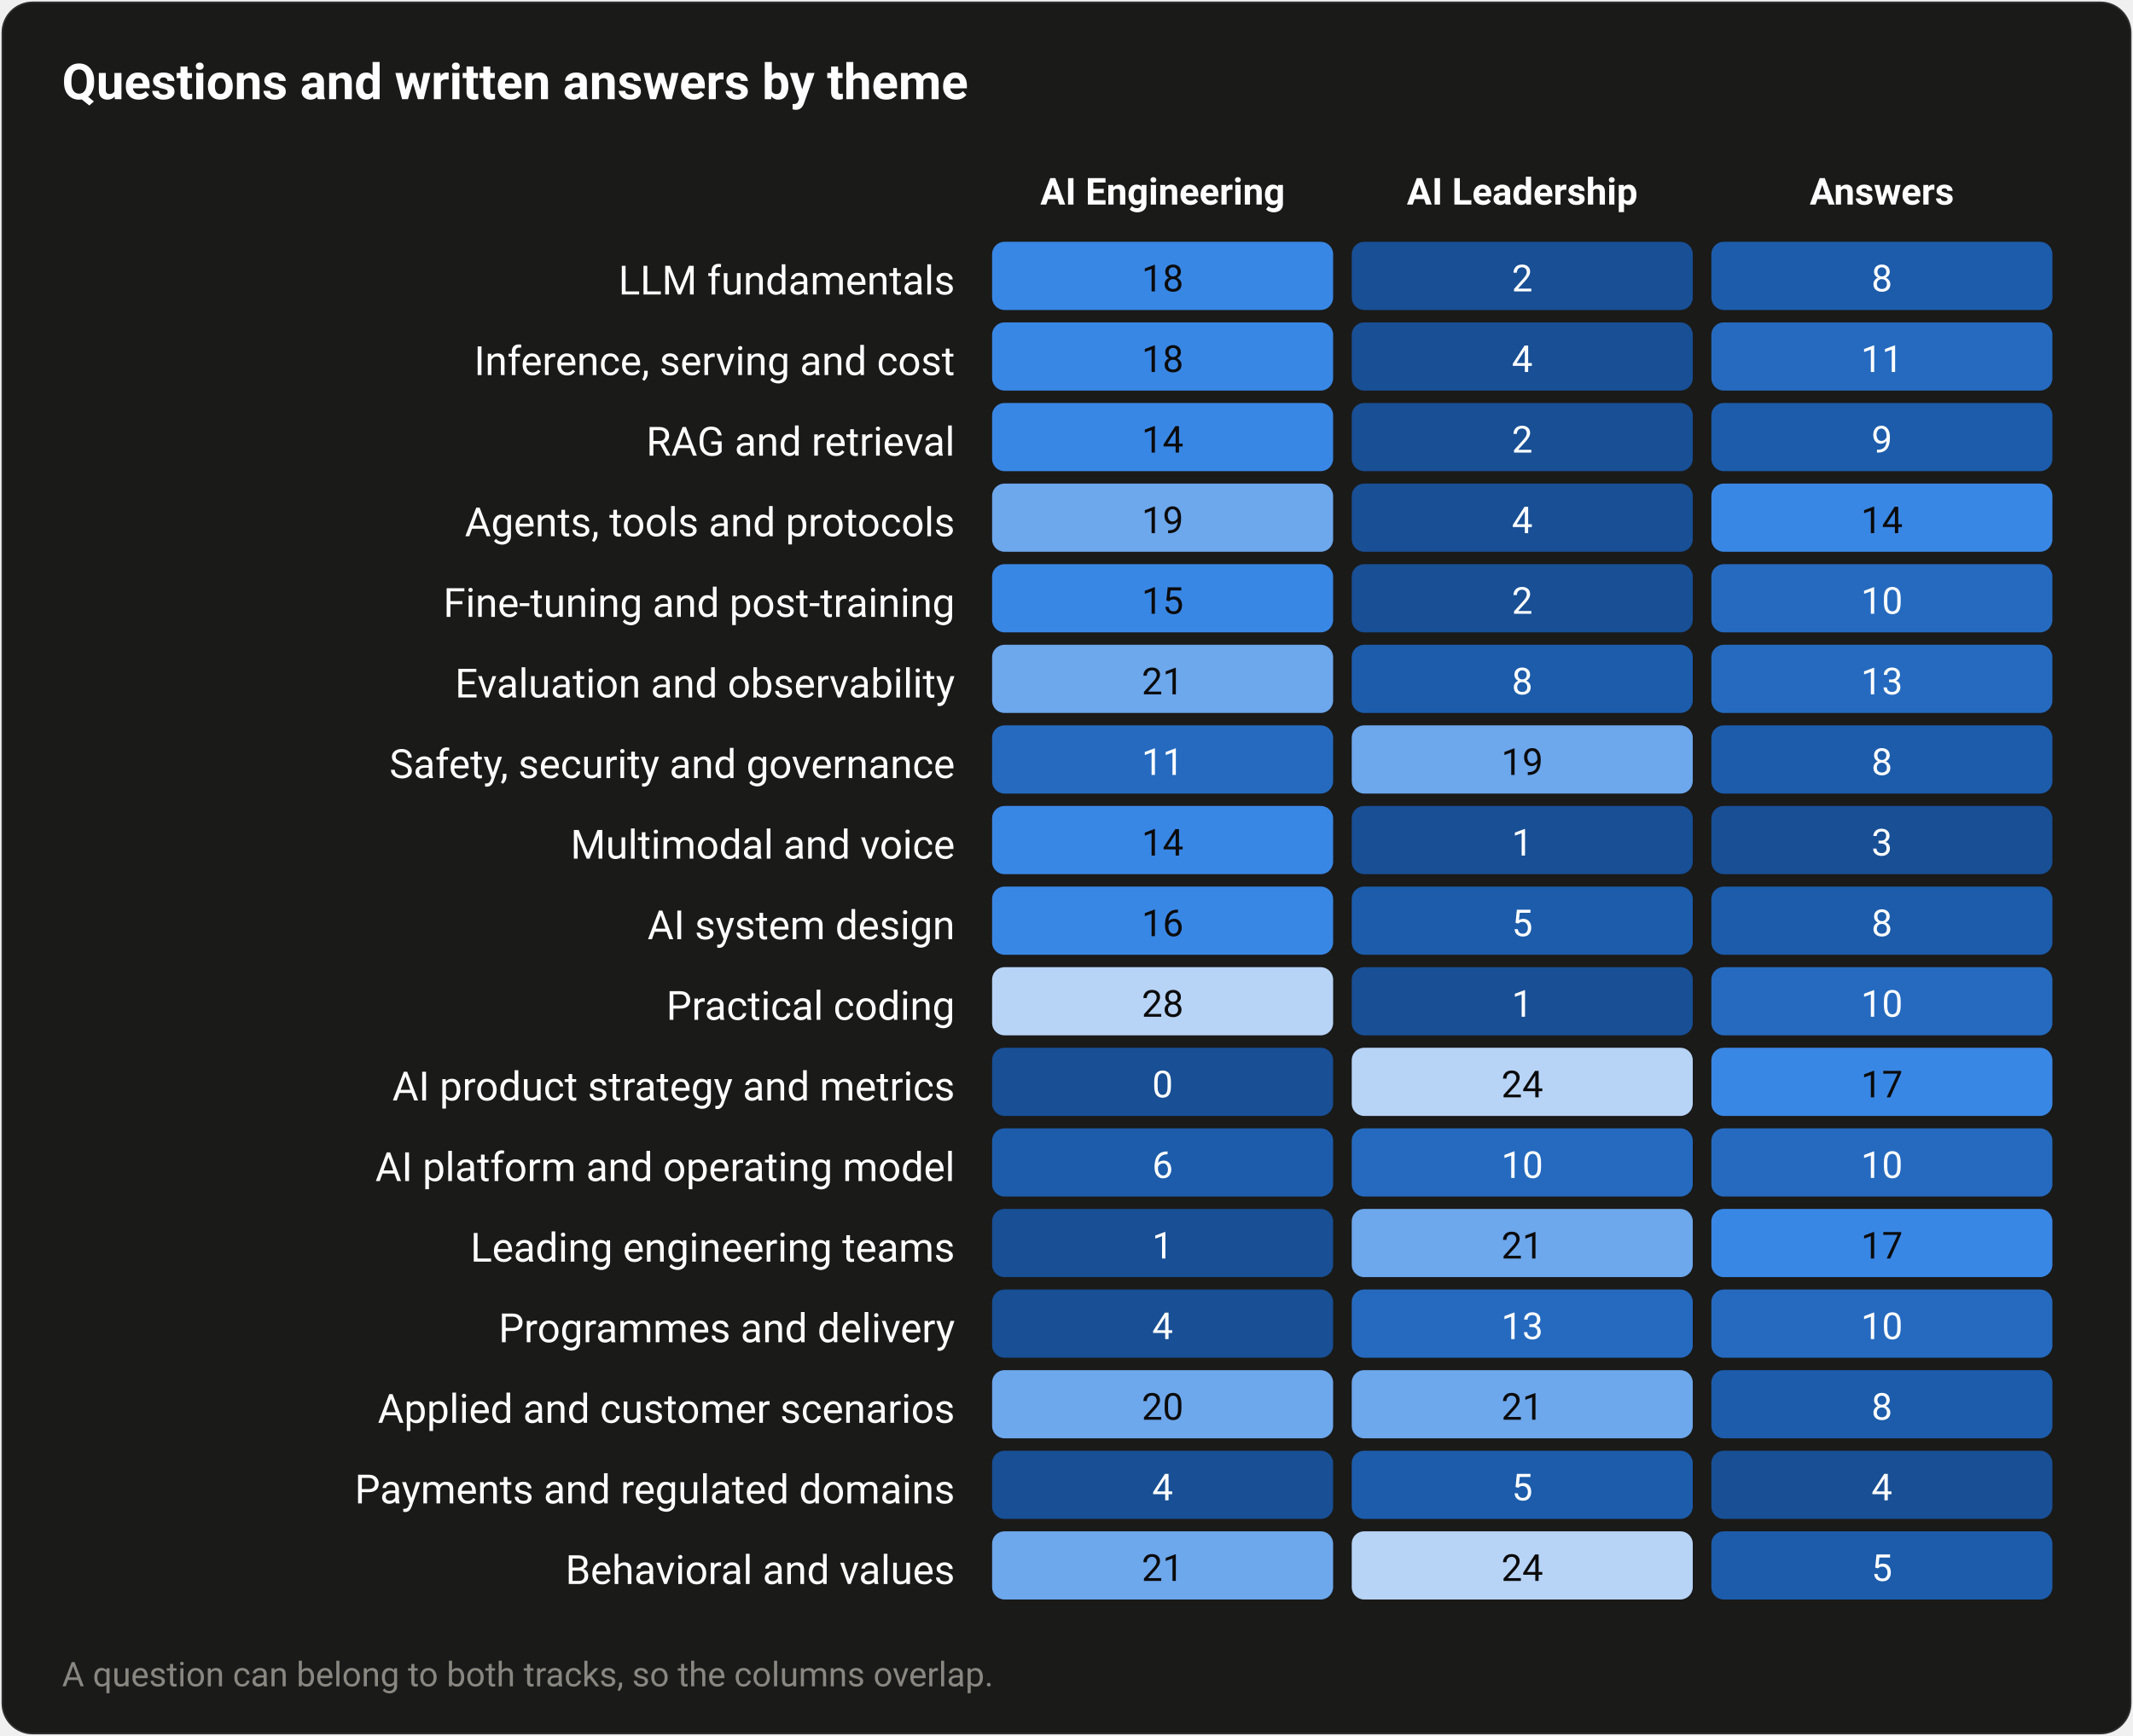
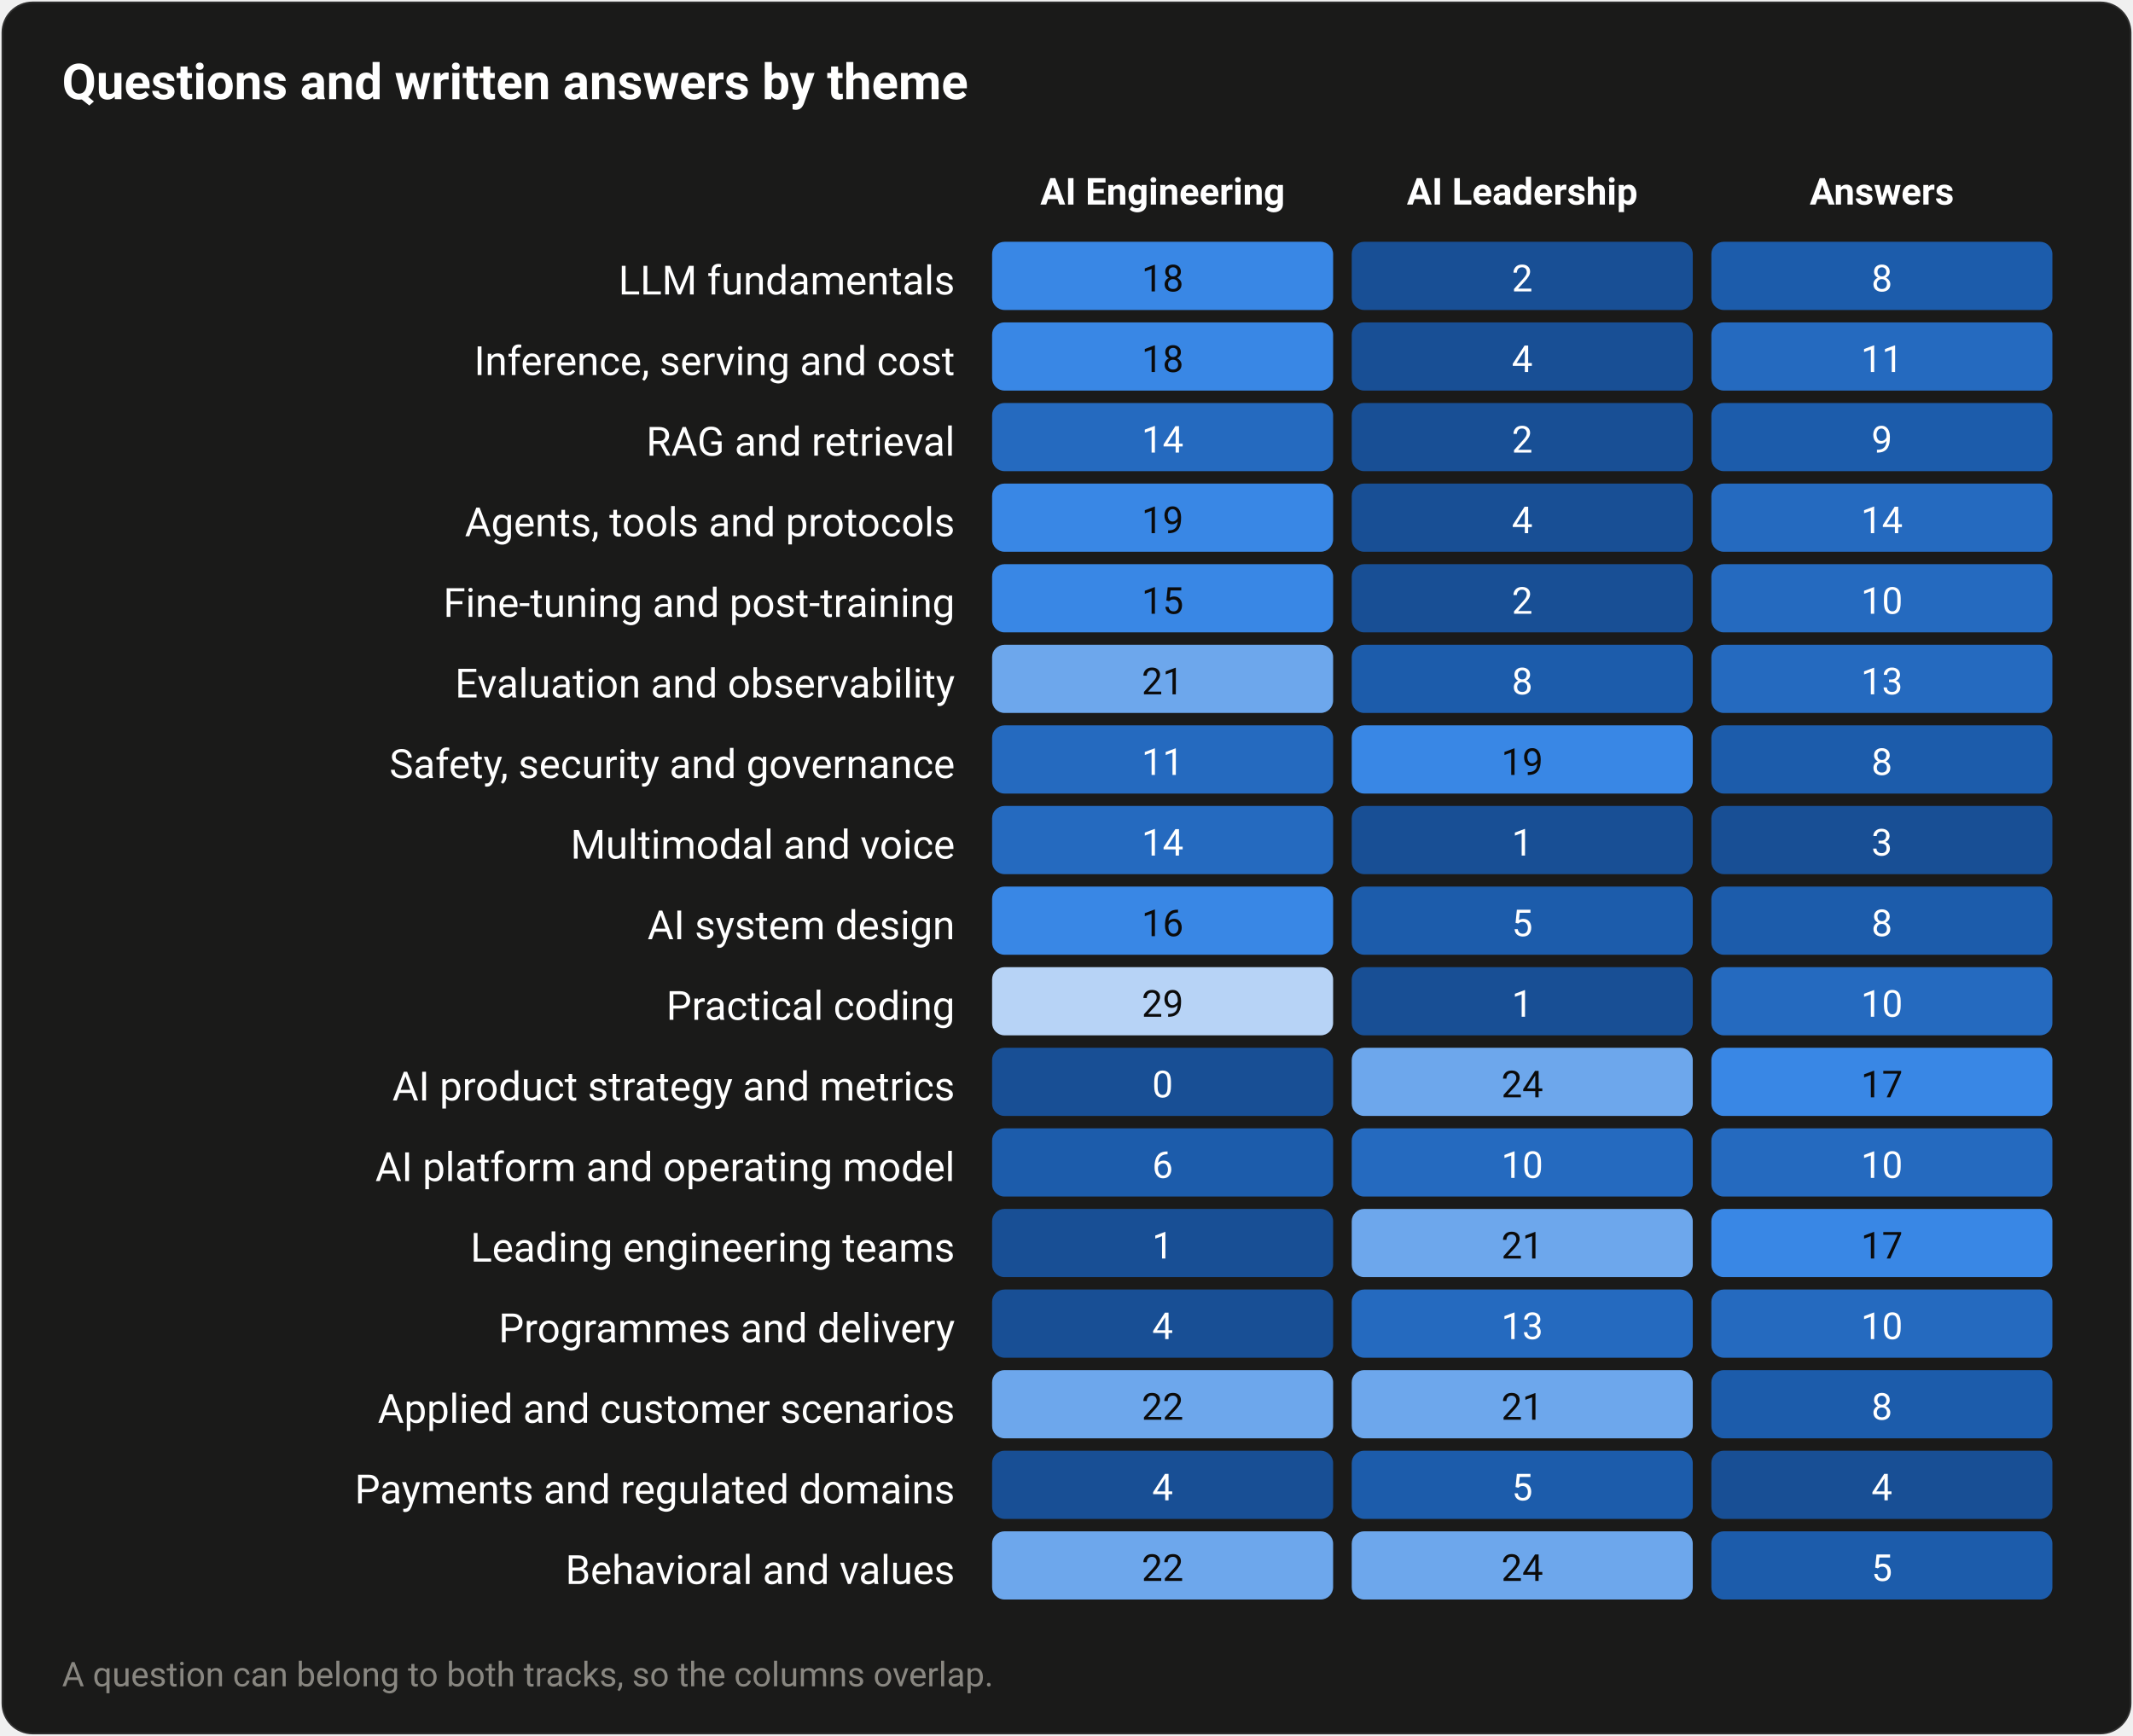
<svg xmlns="http://www.w3.org/2000/svg" width="688" height="560" viewBox="0 0 688 560" role="img" aria-labelledby="figure-title figure-desc" font-family="system-ui, -apple-system, 'Segoe UI', Roboto, Helvetica, Arial, sans-serif">
  <rect x="0.5" y="0.5" width="687" height="559" rx="10" fill="#1a1a19" stroke="rgba(255,255,255,0.10)" />
  <text x="20" y="32" font-size="16" fill="#ffffff" font-weight="600">Questions and written answers by theme</text>
  <text x="375" y="66" font-size="12" fill="#ffffff" font-weight="600" text-anchor="middle">AI Engineering</text>
  <text x="491" y="66" font-size="12" fill="#ffffff" font-weight="600" text-anchor="middle">AI Leadership</text>
  <text x="607" y="66" font-size="12" fill="#ffffff" font-weight="600" text-anchor="middle">Answers</text>
  <text x="308" y="95" font-size="13" fill="#ffffff" text-anchor="end">LLM fundamentals</text>
  <rect x="320" y="78" width="110" height="22" rx="4" fill="#3987e5" />
  <text x="375" y="94" font-size="12" fill="#0b0b0b" text-anchor="middle">18</text>
  <rect x="436" y="78" width="110" height="22" rx="4" fill="#184f95" />
  <text x="491" y="94" font-size="12" fill="#ffffff" text-anchor="middle">2</text>
  <rect x="552" y="78" width="110" height="22" rx="4" fill="#1c5cab" />
  <text x="607" y="94" font-size="12" fill="#ffffff" text-anchor="middle">8</text>
  <text x="308" y="121" font-size="13" fill="#ffffff" text-anchor="end">Inference, serving and cost</text>
  <rect x="320" y="104" width="110" height="22" rx="4" fill="#3987e5" />
  <text x="375" y="120" font-size="12" fill="#0b0b0b" text-anchor="middle">18</text>
  <rect x="436" y="104" width="110" height="22" rx="4" fill="#184f95" />
  <text x="491" y="120" font-size="12" fill="#ffffff" text-anchor="middle">4</text>
  <rect x="552" y="104" width="110" height="22" rx="4" fill="#256abf" />
  <text x="607" y="120" font-size="12" fill="#ffffff" text-anchor="middle">11</text>
  <text x="308" y="147" font-size="13" fill="#ffffff" text-anchor="end">RAG and retrieval</text>
-   <rect x="320" y="130" width="110" height="22" rx="4" fill="#3987e5" />
-   <text x="375" y="146" font-size="12" fill="#0b0b0b" text-anchor="middle">14</text>
+   <rect x="320" y="130" width="110" height="22" rx="4" fill="#256abf" />
+   <text x="375" y="146" font-size="12" fill="#ffffff" text-anchor="middle">14</text>
  <rect x="436" y="130" width="110" height="22" rx="4" fill="#184f95" />
  <text x="491" y="146" font-size="12" fill="#ffffff" text-anchor="middle">2</text>
  <rect x="552" y="130" width="110" height="22" rx="4" fill="#1c5cab" />
  <text x="607" y="146" font-size="12" fill="#ffffff" text-anchor="middle">9</text>
  <text x="308" y="173" font-size="13" fill="#ffffff" text-anchor="end">Agents, tools and protocols</text>
-   <rect x="320" y="156" width="110" height="22" rx="4" fill="#6da7ec" />
+   <rect x="320" y="156" width="110" height="22" rx="4" fill="#3987e5" />
  <text x="375" y="172" font-size="12" fill="#0b0b0b" text-anchor="middle">19</text>
  <rect x="436" y="156" width="110" height="22" rx="4" fill="#184f95" />
  <text x="491" y="172" font-size="12" fill="#ffffff" text-anchor="middle">4</text>
-   <rect x="552" y="156" width="110" height="22" rx="4" fill="#3987e5" />
-   <text x="607" y="172" font-size="12" fill="#0b0b0b" text-anchor="middle">14</text>
+   <rect x="552" y="156" width="110" height="22" rx="4" fill="#256abf" />
+   <text x="607" y="172" font-size="12" fill="#ffffff" text-anchor="middle">14</text>
  <text x="308" y="199" font-size="13" fill="#ffffff" text-anchor="end">Fine-tuning and post-training</text>
  <rect x="320" y="182" width="110" height="22" rx="4" fill="#3987e5" />
  <text x="375" y="198" font-size="12" fill="#0b0b0b" text-anchor="middle">15</text>
  <rect x="436" y="182" width="110" height="22" rx="4" fill="#184f95" />
  <text x="491" y="198" font-size="12" fill="#ffffff" text-anchor="middle">2</text>
  <rect x="552" y="182" width="110" height="22" rx="4" fill="#256abf" />
  <text x="607" y="198" font-size="12" fill="#ffffff" text-anchor="middle">10</text>
  <text x="308" y="225" font-size="13" fill="#ffffff" text-anchor="end">Evaluation and observability</text>
  <rect x="320" y="208" width="110" height="22" rx="4" fill="#6da7ec" />
  <text x="375" y="224" font-size="12" fill="#0b0b0b" text-anchor="middle">21</text>
  <rect x="436" y="208" width="110" height="22" rx="4" fill="#1c5cab" />
  <text x="491" y="224" font-size="12" fill="#ffffff" text-anchor="middle">8</text>
  <rect x="552" y="208" width="110" height="22" rx="4" fill="#256abf" />
  <text x="607" y="224" font-size="12" fill="#ffffff" text-anchor="middle">13</text>
  <text x="308" y="251" font-size="13" fill="#ffffff" text-anchor="end">Safety, security and governance</text>
  <rect x="320" y="234" width="110" height="22" rx="4" fill="#256abf" />
  <text x="375" y="250" font-size="12" fill="#ffffff" text-anchor="middle">11</text>
-   <rect x="436" y="234" width="110" height="22" rx="4" fill="#6da7ec" />
+   <rect x="436" y="234" width="110" height="22" rx="4" fill="#3987e5" />
  <text x="491" y="250" font-size="12" fill="#0b0b0b" text-anchor="middle">19</text>
  <rect x="552" y="234" width="110" height="22" rx="4" fill="#1c5cab" />
  <text x="607" y="250" font-size="12" fill="#ffffff" text-anchor="middle">8</text>
  <text x="308" y="277" font-size="13" fill="#ffffff" text-anchor="end">Multimodal and voice</text>
-   <rect x="320" y="260" width="110" height="22" rx="4" fill="#3987e5" />
-   <text x="375" y="276" font-size="12" fill="#0b0b0b" text-anchor="middle">14</text>
+   <rect x="320" y="260" width="110" height="22" rx="4" fill="#256abf" />
+   <text x="375" y="276" font-size="12" fill="#ffffff" text-anchor="middle">14</text>
  <rect x="436" y="260" width="110" height="22" rx="4" fill="#184f95" />
  <text x="491" y="276" font-size="12" fill="#ffffff" text-anchor="middle">1</text>
  <rect x="552" y="260" width="110" height="22" rx="4" fill="#184f95" />
  <text x="607" y="276" font-size="12" fill="#ffffff" text-anchor="middle">3</text>
  <text x="308" y="303" font-size="13" fill="#ffffff" text-anchor="end">AI system design</text>
  <rect x="320" y="286" width="110" height="22" rx="4" fill="#3987e5" />
  <text x="375" y="302" font-size="12" fill="#0b0b0b" text-anchor="middle">16</text>
  <rect x="436" y="286" width="110" height="22" rx="4" fill="#1c5cab" />
  <text x="491" y="302" font-size="12" fill="#ffffff" text-anchor="middle">5</text>
  <rect x="552" y="286" width="110" height="22" rx="4" fill="#1c5cab" />
  <text x="607" y="302" font-size="12" fill="#ffffff" text-anchor="middle">8</text>
  <text x="308" y="329" font-size="13" fill="#ffffff" text-anchor="end">Practical coding</text>
  <rect x="320" y="312" width="110" height="22" rx="4" fill="#b7d3f6" />
-   <text x="375" y="328" font-size="12" fill="#0b0b0b" text-anchor="middle">28</text>
+   <text x="375" y="328" font-size="12" fill="#0b0b0b" text-anchor="middle">29</text>
  <rect x="436" y="312" width="110" height="22" rx="4" fill="#184f95" />
  <text x="491" y="328" font-size="12" fill="#ffffff" text-anchor="middle">1</text>
  <rect x="552" y="312" width="110" height="22" rx="4" fill="#256abf" />
  <text x="607" y="328" font-size="12" fill="#ffffff" text-anchor="middle">10</text>
  <text x="308" y="355" font-size="13" fill="#ffffff" text-anchor="end">AI product strategy and metrics</text>
  <rect x="320" y="338" width="110" height="22" rx="4" fill="#184f95" />
  <text x="375" y="354" font-size="12" fill="#ffffff" text-anchor="middle">0</text>
-   <rect x="436" y="338" width="110" height="22" rx="4" fill="#b7d3f6" />
+   <rect x="436" y="338" width="110" height="22" rx="4" fill="#6da7ec" />
  <text x="491" y="354" font-size="12" fill="#0b0b0b" text-anchor="middle">24</text>
  <rect x="552" y="338" width="110" height="22" rx="4" fill="#3987e5" />
  <text x="607" y="354" font-size="12" fill="#0b0b0b" text-anchor="middle">17</text>
  <text x="308" y="381" font-size="13" fill="#ffffff" text-anchor="end">AI platform and operating model</text>
  <rect x="320" y="364" width="110" height="22" rx="4" fill="#1c5cab" />
  <text x="375" y="380" font-size="12" fill="#ffffff" text-anchor="middle">6</text>
  <rect x="436" y="364" width="110" height="22" rx="4" fill="#256abf" />
  <text x="491" y="380" font-size="12" fill="#ffffff" text-anchor="middle">10</text>
  <rect x="552" y="364" width="110" height="22" rx="4" fill="#256abf" />
  <text x="607" y="380" font-size="12" fill="#ffffff" text-anchor="middle">10</text>
  <text x="308" y="407" font-size="13" fill="#ffffff" text-anchor="end">Leading engineering teams</text>
  <rect x="320" y="390" width="110" height="22" rx="4" fill="#184f95" />
  <text x="375" y="406" font-size="12" fill="#ffffff" text-anchor="middle">1</text>
  <rect x="436" y="390" width="110" height="22" rx="4" fill="#6da7ec" />
  <text x="491" y="406" font-size="12" fill="#0b0b0b" text-anchor="middle">21</text>
  <rect x="552" y="390" width="110" height="22" rx="4" fill="#3987e5" />
  <text x="607" y="406" font-size="12" fill="#0b0b0b" text-anchor="middle">17</text>
  <text x="308" y="433" font-size="13" fill="#ffffff" text-anchor="end">Programmes and delivery</text>
  <rect x="320" y="416" width="110" height="22" rx="4" fill="#184f95" />
  <text x="375" y="432" font-size="12" fill="#ffffff" text-anchor="middle">4</text>
  <rect x="436" y="416" width="110" height="22" rx="4" fill="#256abf" />
  <text x="491" y="432" font-size="12" fill="#ffffff" text-anchor="middle">13</text>
  <rect x="552" y="416" width="110" height="22" rx="4" fill="#256abf" />
  <text x="607" y="432" font-size="12" fill="#ffffff" text-anchor="middle">10</text>
  <text x="308" y="459" font-size="13" fill="#ffffff" text-anchor="end">Applied and customer scenarios</text>
  <rect x="320" y="442" width="110" height="22" rx="4" fill="#6da7ec" />
-   <text x="375" y="458" font-size="12" fill="#0b0b0b" text-anchor="middle">20</text>
+   <text x="375" y="458" font-size="12" fill="#0b0b0b" text-anchor="middle">22</text>
  <rect x="436" y="442" width="110" height="22" rx="4" fill="#6da7ec" />
  <text x="491" y="458" font-size="12" fill="#0b0b0b" text-anchor="middle">21</text>
  <rect x="552" y="442" width="110" height="22" rx="4" fill="#1c5cab" />
  <text x="607" y="458" font-size="12" fill="#ffffff" text-anchor="middle">8</text>
  <text x="308" y="485" font-size="13" fill="#ffffff" text-anchor="end">Payments and regulated domains</text>
  <rect x="320" y="468" width="110" height="22" rx="4" fill="#184f95" />
  <text x="375" y="484" font-size="12" fill="#ffffff" text-anchor="middle">4</text>
  <rect x="436" y="468" width="110" height="22" rx="4" fill="#1c5cab" />
  <text x="491" y="484" font-size="12" fill="#ffffff" text-anchor="middle">5</text>
  <rect x="552" y="468" width="110" height="22" rx="4" fill="#184f95" />
  <text x="607" y="484" font-size="12" fill="#ffffff" text-anchor="middle">4</text>
  <text x="308" y="511" font-size="13" fill="#ffffff" text-anchor="end">Behavioral and values</text>
  <rect x="320" y="494" width="110" height="22" rx="4" fill="#6da7ec" />
-   <text x="375" y="510" font-size="12" fill="#0b0b0b" text-anchor="middle">21</text>
-   <rect x="436" y="494" width="110" height="22" rx="4" fill="#b7d3f6" />
+   <text x="375" y="510" font-size="12" fill="#0b0b0b" text-anchor="middle">22</text>
+   <rect x="436" y="494" width="110" height="22" rx="4" fill="#6da7ec" />
  <text x="491" y="510" font-size="12" fill="#0b0b0b" text-anchor="middle">24</text>
  <rect x="552" y="494" width="110" height="22" rx="4" fill="#1c5cab" />
  <text x="607" y="510" font-size="12" fill="#ffffff" text-anchor="middle">5</text>
  <text x="20" y="544" font-size="11" fill="#898781">A question can belong to both tracks, so the columns overlap.</text>
</svg>
